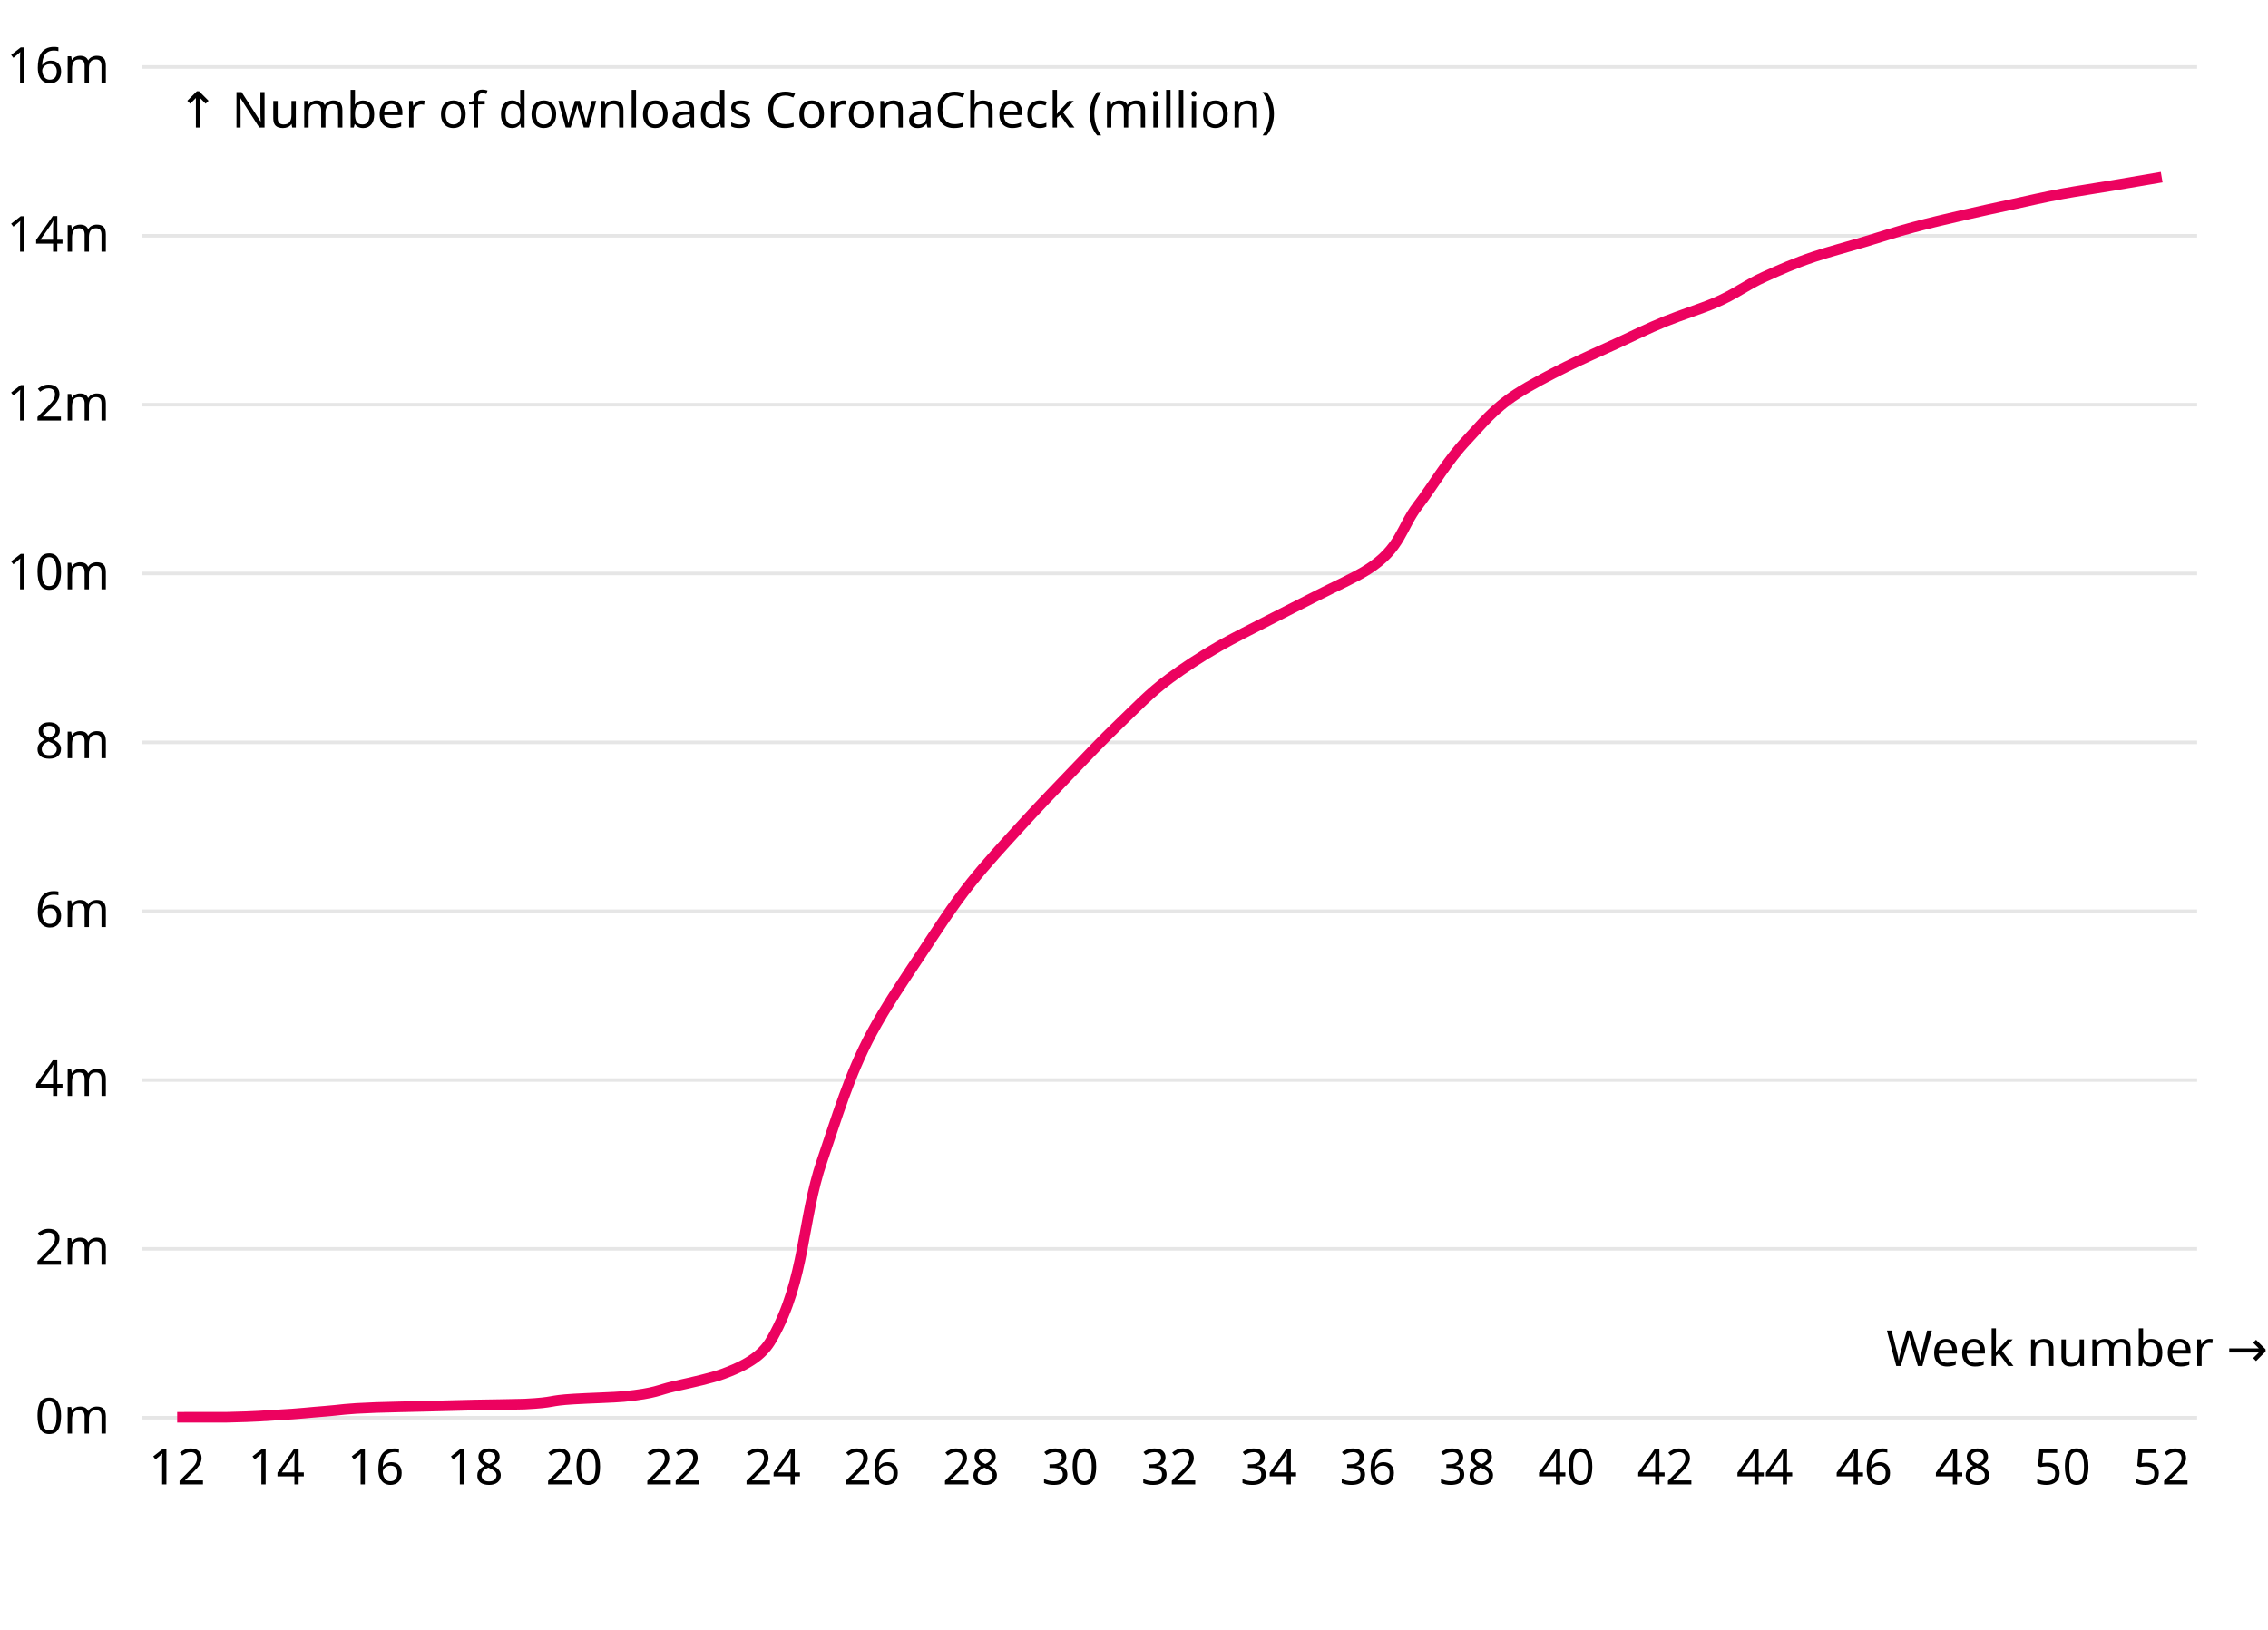
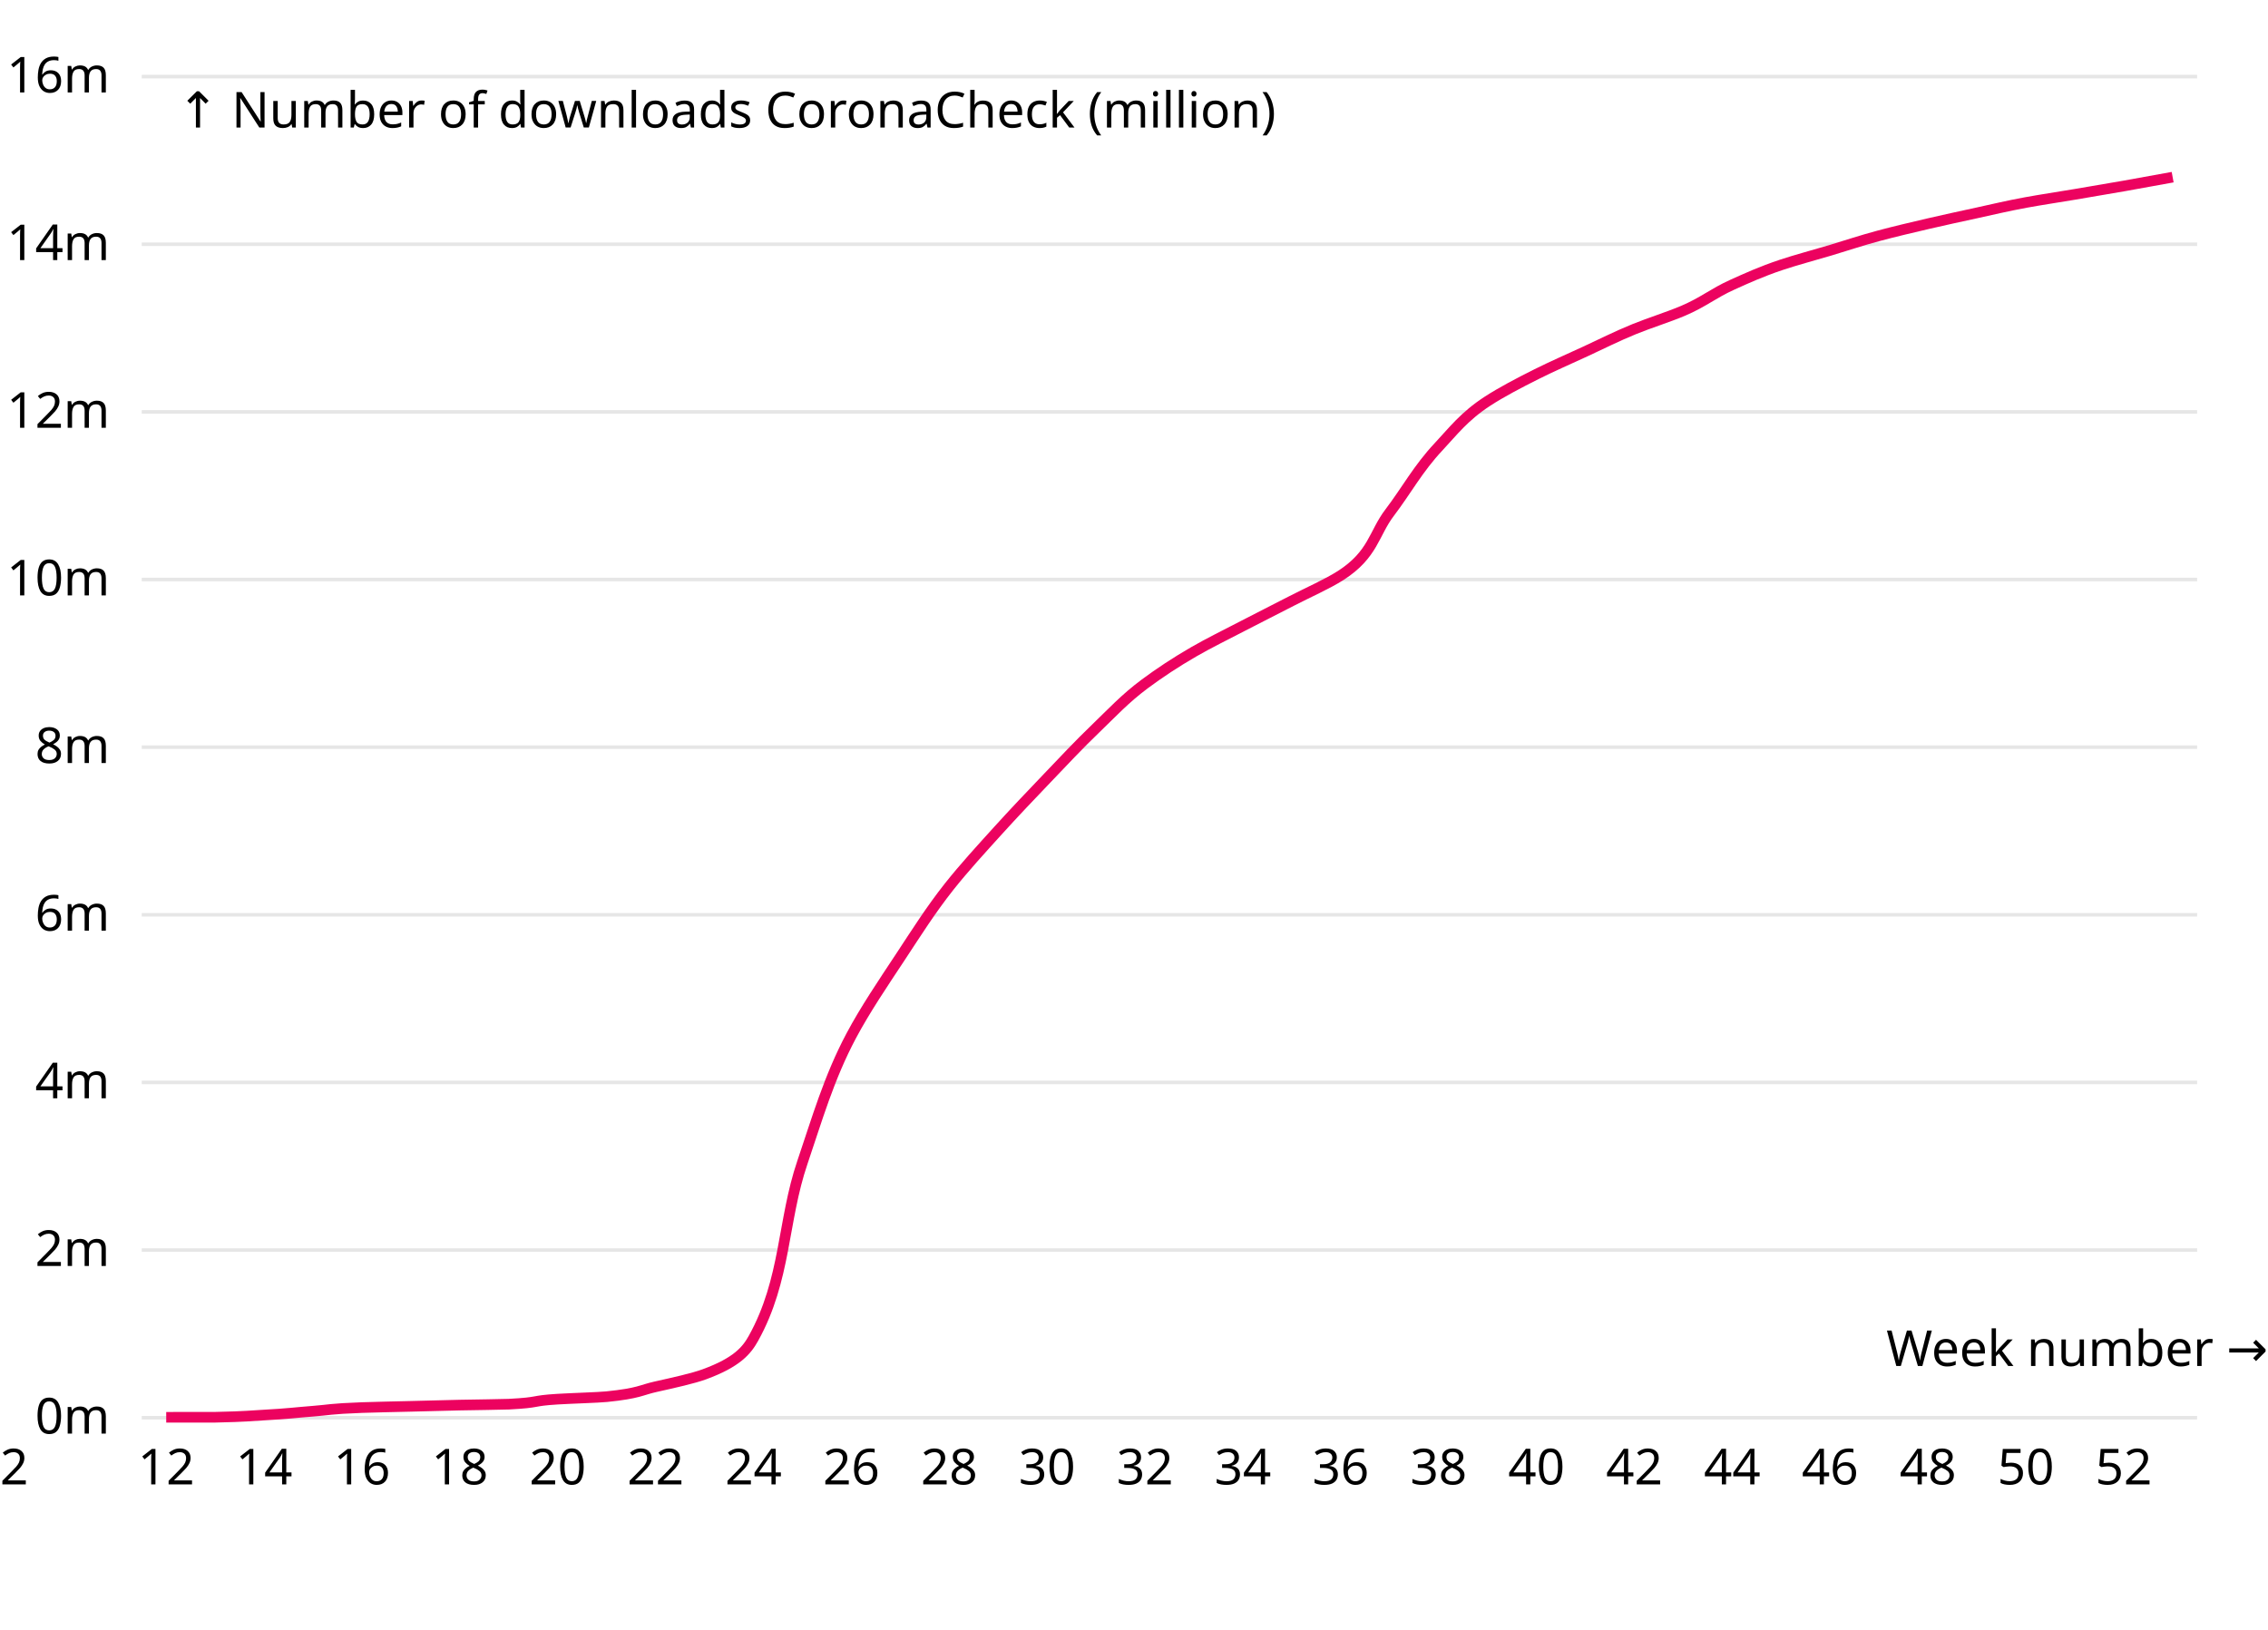
<svg xmlns="http://www.w3.org/2000/svg" class="plot" fill="currentColor" text-anchor="middle" width="640" height="460" viewBox="0 0 640 400" style="font-family: 'RO Sans', sans-serif; font-size: 14px;">
  <g transform="translate(40,0)" fill="none" text-anchor="end">
-     <g class="tick" opacity="1" transform="translate(0,370.1179)">
+     <g class="tick" opacity="1" transform="translate(0,370.117)">
      <line stroke="currentColor" x2="0" />
      <line stroke="currentColor" x2="580" stroke-opacity="0.1" />
      <text fill="currentColor" x="-9" dy="0.32em">0m</text>
    </g>
-     <g class="tick" opacity="1" transform="translate(0,322.4656)">
+     <g class="tick" opacity="1" transform="translate(0,322.8048)">
      <line stroke="currentColor" x2="0" />
      <line stroke="currentColor" x2="580" stroke-opacity="0.1" />
      <text fill="currentColor" x="-9" dy="0.32em">2m</text>
    </g>
-     <g class="tick" opacity="1" transform="translate(0,274.8133)">
+     <g class="tick" opacity="1" transform="translate(0,275.4925)">
      <line stroke="currentColor" x2="0" />
      <line stroke="currentColor" x2="580" stroke-opacity="0.1" />
      <text fill="currentColor" x="-9" dy="0.32em">4m</text>
    </g>
-     <g class="tick" opacity="1" transform="translate(0,227.1611)">
+     <g class="tick" opacity="1" transform="translate(0,228.1803)">
      <line stroke="currentColor" x2="0" />
      <line stroke="currentColor" x2="580" stroke-opacity="0.1" />
      <text fill="currentColor" x="-9" dy="0.32em">6m</text>
    </g>
-     <g class="tick" opacity="1" transform="translate(0,179.5088)">
+     <g class="tick" opacity="1" transform="translate(0,180.8681)">
      <line stroke="currentColor" x2="0" />
      <line stroke="currentColor" x2="580" stroke-opacity="0.1" />
      <text fill="currentColor" x="-9" dy="0.32em">8m</text>
    </g>
-     <g class="tick" opacity="1" transform="translate(0,131.8565)">
+     <g class="tick" opacity="1" transform="translate(0,133.5558)">
      <line stroke="currentColor" x2="0" />
      <line stroke="currentColor" x2="580" stroke-opacity="0.1" />
      <text fill="currentColor" x="-9" dy="0.32em">10m</text>
    </g>
-     <g class="tick" opacity="1" transform="translate(0,84.20426)">
+     <g class="tick" opacity="1" transform="translate(0,86.24357)">
      <line stroke="currentColor" x2="0" />
      <line stroke="currentColor" x2="580" stroke-opacity="0.1" />
      <text fill="currentColor" x="-9" dy="0.32em">12m</text>
    </g>
-     <g class="tick" opacity="1" transform="translate(0,36.55199)">
+     <g class="tick" opacity="1" transform="translate(0,38.93133)">
      <line stroke="currentColor" x2="0" />
      <line stroke="currentColor" x2="580" stroke-opacity="0.1" />
      <text fill="currentColor" x="-9" dy="0.32em">14m</text>
    </g>
-     <g class="tick" opacity="1" transform="translate(0,-11.10028)">
+     <g class="tick" opacity="1" transform="translate(0,-8.380911)">
      <line stroke="currentColor" x2="0" />
      <line stroke="currentColor" x2="580" stroke-opacity="0.1" />
      <text fill="currentColor" x="-9" dy="0.32em">16m</text>
    </g>
    <text fill="currentColor" transform="translate(10,20)" dy="-1em" text-anchor="start">↑ Number of downloads CoronaCheck (million)</text>
  </g>
  <g transform="translate(0,370)" fill="none" text-anchor="middle">
-     <g class="tick" opacity="1" transform="translate(50,0)">
+     <g class="tick" opacity="1" transform="translate(46.90476,0)">
      <line stroke="currentColor" y2="0" />
      <text fill="currentColor" y="9" dy="0.71em">12</text>
    </g>
-     <g class="tick" opacity="1" transform="translate(78,0)">
+     <g class="tick" opacity="1" transform="translate(74.52381,0)">
      <line stroke="currentColor" y2="0" />
      <text fill="currentColor" y="9" dy="0.71em">14</text>
    </g>
-     <g class="tick" opacity="1" transform="translate(106,0)">
+     <g class="tick" opacity="1" transform="translate(102.1429,0)">
      <line stroke="currentColor" y2="0" />
      <text fill="currentColor" y="9" dy="0.71em">16</text>
    </g>
-     <g class="tick" opacity="1" transform="translate(134,0)">
+     <g class="tick" opacity="1" transform="translate(129.7619,0)">
      <line stroke="currentColor" y2="0" />
      <text fill="currentColor" y="9" dy="0.71em">18</text>
    </g>
-     <g class="tick" opacity="1" transform="translate(162,0)">
+     <g class="tick" opacity="1" transform="translate(157.381,0)">
      <line stroke="currentColor" y2="0" />
      <text fill="currentColor" y="9" dy="0.71em">20</text>
    </g>
-     <g class="tick" opacity="1" transform="translate(190,0)">
+     <g class="tick" opacity="1" transform="translate(185,0)">
      <line stroke="currentColor" y2="0" />
      <text fill="currentColor" y="9" dy="0.71em">22</text>
    </g>
-     <g class="tick" opacity="1" transform="translate(218,0)">
+     <g class="tick" opacity="1" transform="translate(212.619,0)">
      <line stroke="currentColor" y2="0" />
      <text fill="currentColor" y="9" dy="0.71em">24</text>
    </g>
-     <g class="tick" opacity="1" transform="translate(246,0)">
+     <g class="tick" opacity="1" transform="translate(240.2381,0)">
      <line stroke="currentColor" y2="0" />
      <text fill="currentColor" y="9" dy="0.71em">26</text>
    </g>
-     <g class="tick" opacity="1" transform="translate(274,0)">
+     <g class="tick" opacity="1" transform="translate(267.8571,0)">
      <line stroke="currentColor" y2="0" />
      <text fill="currentColor" y="9" dy="0.71em">28</text>
    </g>
-     <g class="tick" opacity="1" transform="translate(302,0)">
+     <g class="tick" opacity="1" transform="translate(295.4762,0)">
      <line stroke="currentColor" y2="0" />
      <text fill="currentColor" y="9" dy="0.71em">30</text>
    </g>
-     <g class="tick" opacity="1" transform="translate(330,0)">
+     <g class="tick" opacity="1" transform="translate(323.0952,0)">
      <line stroke="currentColor" y2="0" />
      <text fill="currentColor" y="9" dy="0.71em">32</text>
    </g>
-     <g class="tick" opacity="1" transform="translate(358,0)">
+     <g class="tick" opacity="1" transform="translate(350.7143,0)">
      <line stroke="currentColor" y2="0" />
      <text fill="currentColor" y="9" dy="0.71em">34</text>
    </g>
-     <g class="tick" opacity="1" transform="translate(386,0)">
+     <g class="tick" opacity="1" transform="translate(378.3333,0)">
      <line stroke="currentColor" y2="0" />
      <text fill="currentColor" y="9" dy="0.71em">36</text>
    </g>
-     <g class="tick" opacity="1" transform="translate(414,0)">
+     <g class="tick" opacity="1" transform="translate(405.9524,0)">
      <line stroke="currentColor" y2="0" />
      <text fill="currentColor" y="9" dy="0.71em">38</text>
    </g>
-     <g class="tick" opacity="1" transform="translate(442,0)">
+     <g class="tick" opacity="1" transform="translate(433.5714,0)">
      <line stroke="currentColor" y2="0" />
      <text fill="currentColor" y="9" dy="0.71em">40</text>
    </g>
-     <g class="tick" opacity="1" transform="translate(470,0)">
+     <g class="tick" opacity="1" transform="translate(461.1905,0)">
      <line stroke="currentColor" y2="0" />
      <text fill="currentColor" y="9" dy="0.71em">42</text>
    </g>
-     <g class="tick" opacity="1" transform="translate(498,0)">
+     <g class="tick" opacity="1" transform="translate(488.8095,0)">
      <line stroke="currentColor" y2="0" />
      <text fill="currentColor" y="9" dy="0.71em">44</text>
    </g>
-     <g class="tick" opacity="1" transform="translate(526,0)">
+     <g class="tick" opacity="1" transform="translate(516.4286,0)">
      <line stroke="currentColor" y2="0" />
      <text fill="currentColor" y="9" dy="0.71em">46</text>
    </g>
-     <g class="tick" opacity="1" transform="translate(554,0)">
+     <g class="tick" opacity="1" transform="translate(544.0476,0)">
      <line stroke="currentColor" y2="0" />
      <text fill="currentColor" y="9" dy="0.71em">48</text>
    </g>
-     <g class="tick" opacity="1" transform="translate(582,0)">
+     <g class="tick" opacity="1" transform="translate(571.6667,0)">
      <line stroke="currentColor" y2="0" />
      <text fill="currentColor" y="9" dy="0.71em">50</text>
    </g>
-     <g class="tick" opacity="1" transform="translate(610,0)">
+     <g class="tick" opacity="1" transform="translate(599.2857,0)">
      <line stroke="currentColor" y2="0" />
      <text fill="currentColor" y="9" dy="0.71em">52</text>
+     </g>
+     <g class="tick" opacity="1" transform="translate(NaN,0)">
+       <line stroke="currentColor" y2="0" />
+       <text fill="currentColor" y="9" dy="0.71em">02</text>
    </g>
    <text fill="currentColor" transform="translate(640,-10)" dy="-0.32em" text-anchor="end">Week number →</text>
  </g>
  <g fill="none" stroke="#ec025f" stroke-width="3" stroke-miterlimit="1">
-     <path d="M50,370C56.902,369.996,63.805,369.991,64,369.987C73.333,369.778,74.056,369.568,78,369.359C84.845,368.996,87.198,368.632,92,368.269C96.545,367.925,96.667,367.581,106,367.238C109.2,367.12,115.317,367.002,120,366.884C124.65,366.767,128.416,366.65,134,366.533C138.158,366.446,146.294,366.358,148,366.271C157.333,365.794,154.077,365.317,162,364.84C165.884,364.606,173.677,364.373,176,364.139C185.333,363.199,185.762,362.259,190,361.32C195.35,360.134,200.748,358.947,204,357.761C213.333,354.357,216.094,350.952,218,347.548C227.333,330.878,226.283,314.208,232,297.538C236.121,285.523,239.555,273.509,246,261.494C249.986,254.062,255.061,246.631,260,239.199C264.446,232.51,268.663,225.821,274,219.131C278.243,213.813,283.149,208.495,288,203.177C292.508,198.235,297.236,193.293,302,188.351C306.576,183.604,311.017,178.857,316,174.11C320.418,169.902,324.286,165.694,330,161.486C334.122,158.451,338.705,155.416,344,152.38C348.26,149.938,353.267,147.496,358,145.054C362.604,142.679,367.365,140.304,372,137.929C376.699,135.521,382.227,133.113,386,130.706C395.333,124.75,395.437,118.794,400,112.837C404.781,106.597,408.106,100.357,414,94.117C418.079,89.798,421.312,85.48,428,81.162C431.959,78.605,436.864,76.049,442,73.493C446.333,71.337,451.291,69.18,456,67.024C460.626,64.906,464.777,62.787,470,60.669C474.291,58.928,479.898,57.188,484,55.447C489.794,52.988,492.523,50.53,498,48.071C502.192,46.189,506.342,44.308,512,42.426C516.137,41.05,521.358,39.674,526,38.299C530.692,36.908,534.754,35.518,540,34.127C544.281,32.993,549.079,31.858,554,30.723C558.458,29.695,563.227,28.667,568,27.639C572.569,26.655,576.606,25.671,582,24.687C586.221,23.917,591.398,23.147,596,22.377C600.735,21.585,605.368,20.792,610,20" />
+     <path d="M46.905,370C53.713,369.996,60.522,369.991,60.714,369.987C69.921,369.779,70.634,369.571,74.524,369.364C81.276,369.003,83.597,368.642,88.333,368.282C92.817,367.94,92.937,367.599,102.143,367.257C105.299,367.14,111.333,367.023,115.952,366.906C120.539,366.79,124.254,366.674,129.762,366.557C133.863,366.471,141.889,366.384,143.571,366.298C152.778,365.824,149.566,365.351,157.381,364.877C161.212,364.645,168.9,364.413,171.19,364.181C180.397,363.248,180.82,362.315,185,361.382C190.277,360.204,195.601,359.026,198.81,357.848C208.016,354.468,210.739,351.088,212.619,347.708C221.825,331.157,220.789,314.606,226.429,298.055C230.493,286.126,233.881,274.197,240.238,262.268C244.17,254.89,249.176,247.511,254.048,240.133C258.433,233.491,262.593,226.85,267.857,220.208C272.042,214.928,276.882,209.648,281.667,204.368C286.113,199.461,290.777,194.554,295.476,189.647C299.99,184.934,304.37,180.221,309.286,175.508C313.643,171.33,317.459,167.152,323.095,162.974C327.161,159.96,331.682,156.947,336.905,153.933C341.107,151.509,346.045,149.084,350.714,146.659C355.255,144.301,359.952,141.943,364.524,139.585C369.159,137.194,374.612,134.804,378.333,132.413C387.54,126.5,387.642,120.586,392.143,114.672C396.858,108.477,400.138,102.281,405.952,96.085C409.976,91.798,413.165,87.51,419.762,83.223C423.667,80.685,428.505,78.147,433.571,75.609C437.845,73.468,442.736,71.327,447.381,69.186C451.944,67.083,456.038,64.979,461.19,62.876C465.423,61.148,470.954,59.42,475,57.692C480.715,55.25,483.407,52.809,488.81,50.368C492.944,48.5,497.038,46.632,502.619,44.763C506.699,43.397,511.85,42.031,516.429,40.666C521.057,39.285,525.064,37.905,530.238,36.524C534.461,35.397,539.194,34.271,544.048,33.144C548.445,32.124,553.149,31.103,557.857,30.082C562.364,29.105,566.346,28.128,571.667,27.151C575.83,26.387,580.937,25.622,585.476,24.858C590.147,24.071,594.805,23.284,599.286,22.497C604.026,21.665,608.561,20.832,613.095,20" />
  </g>
</svg>
